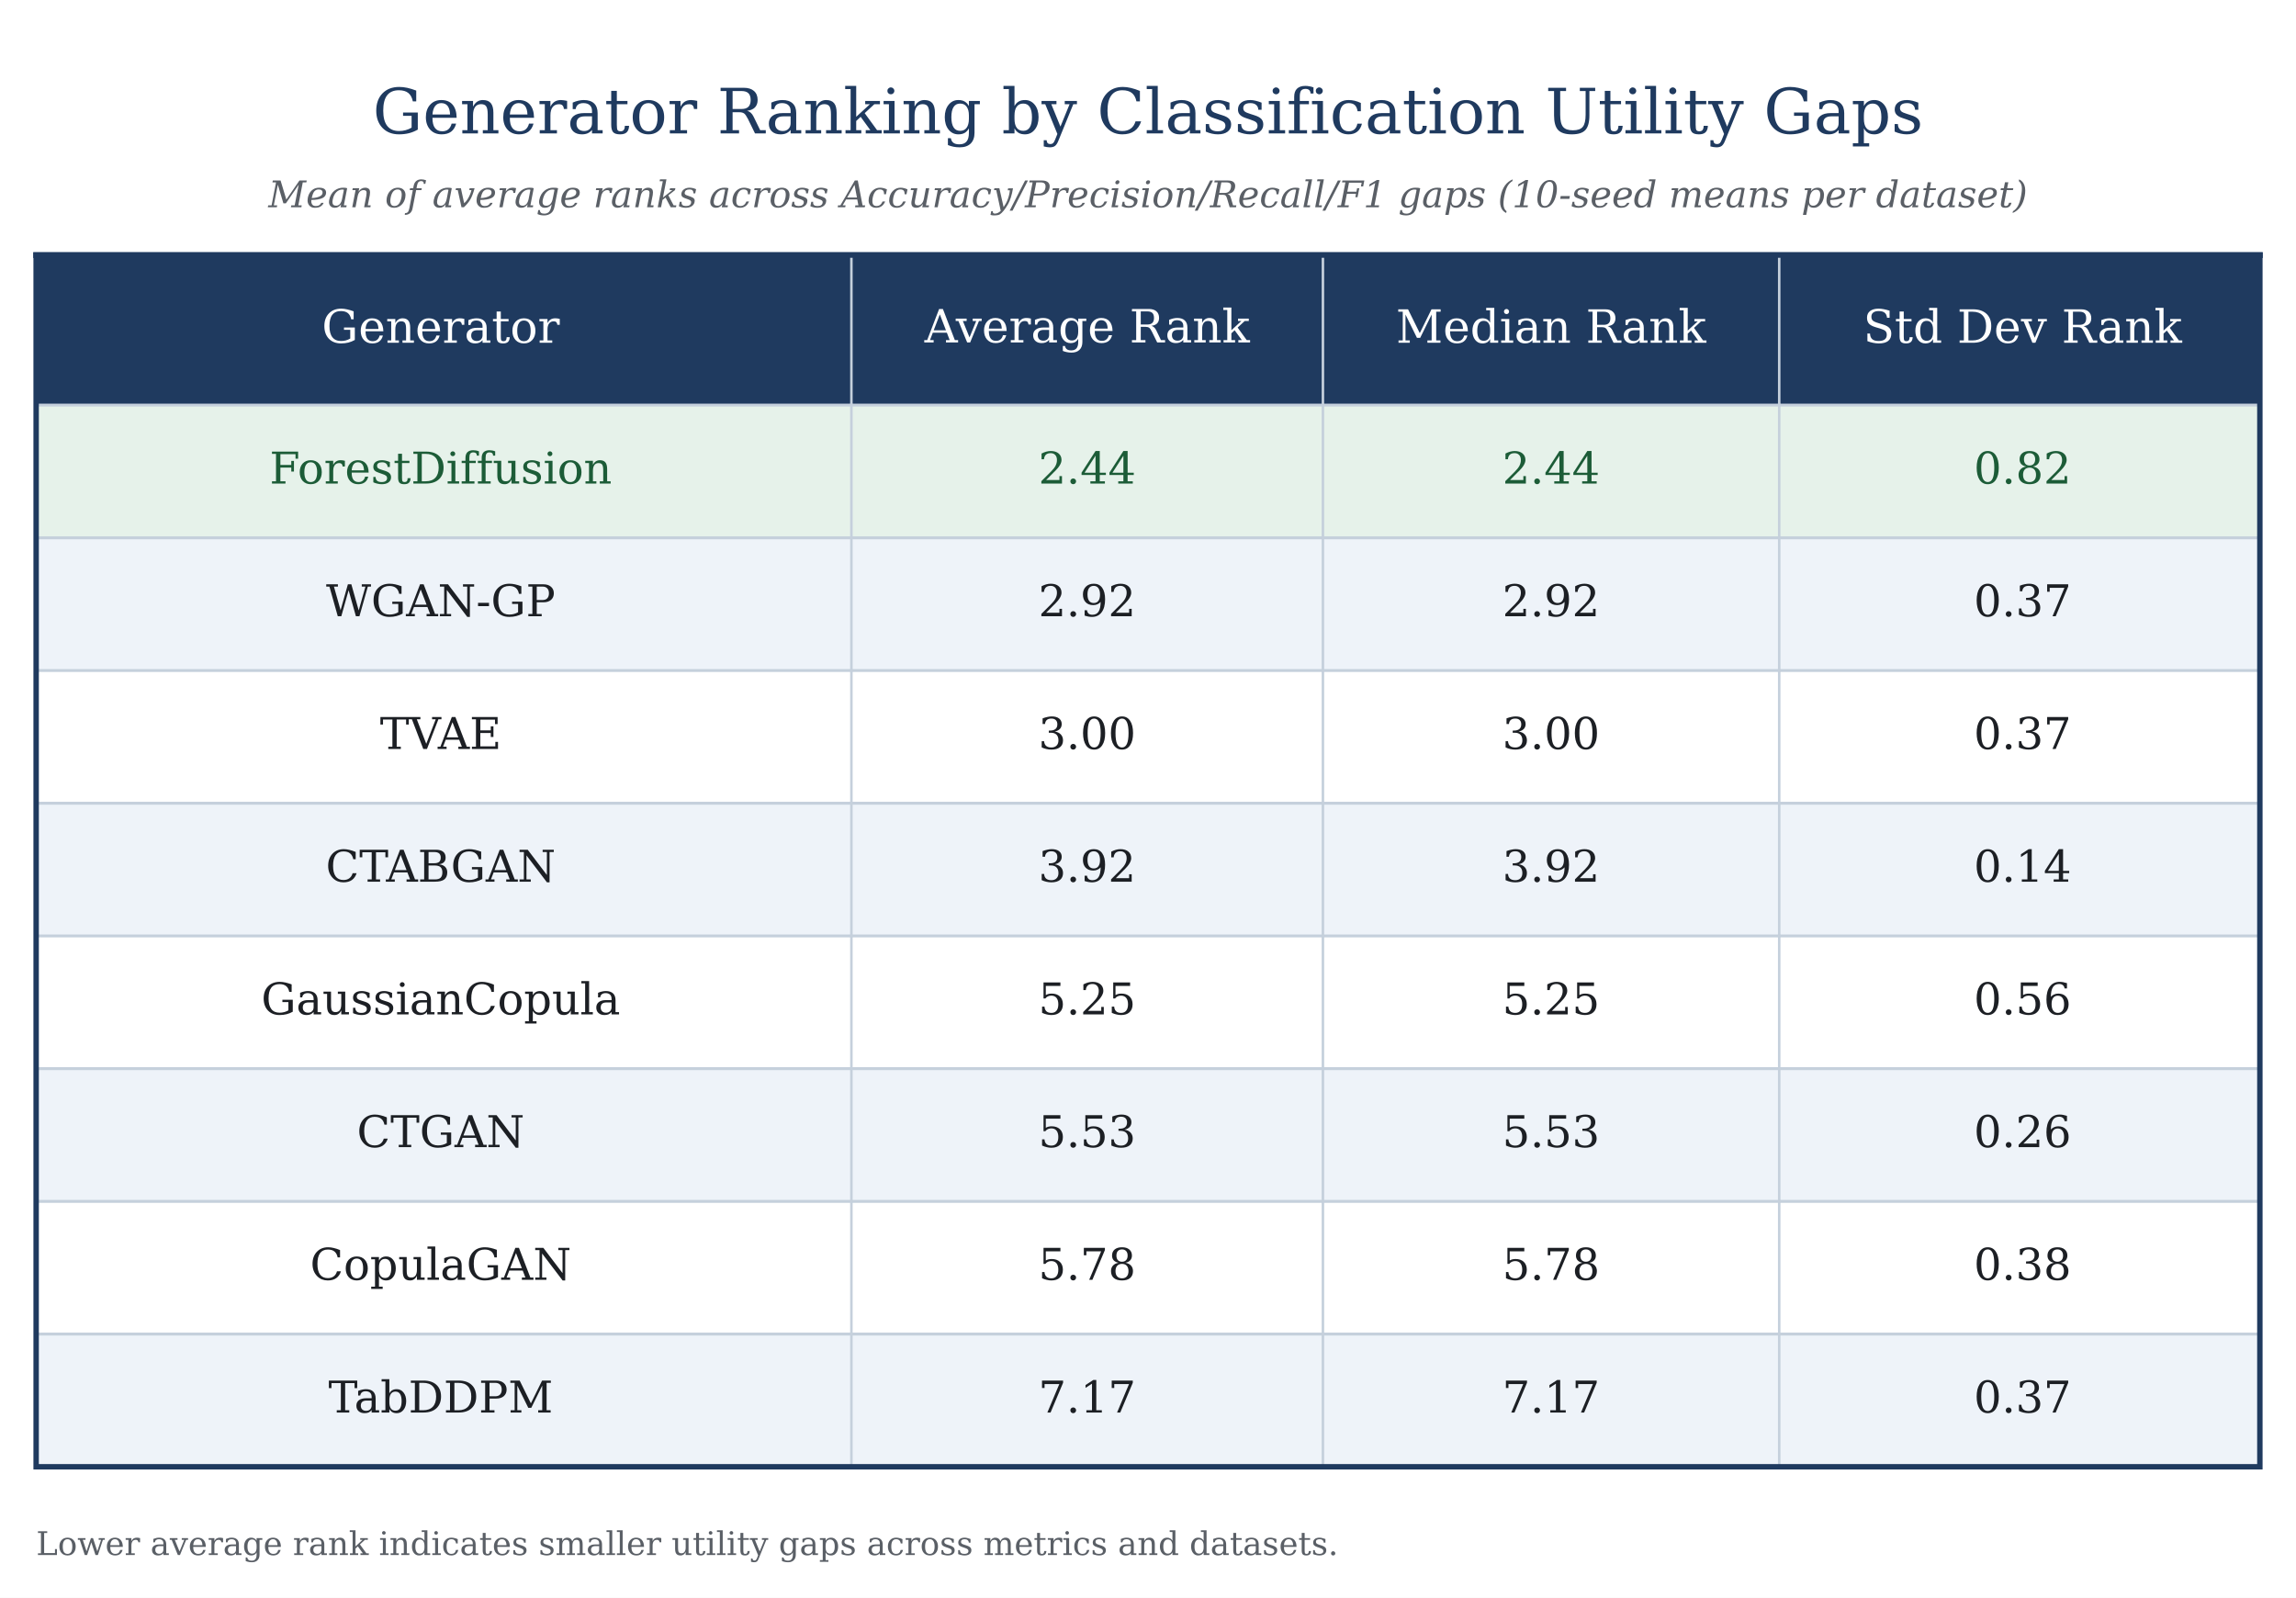
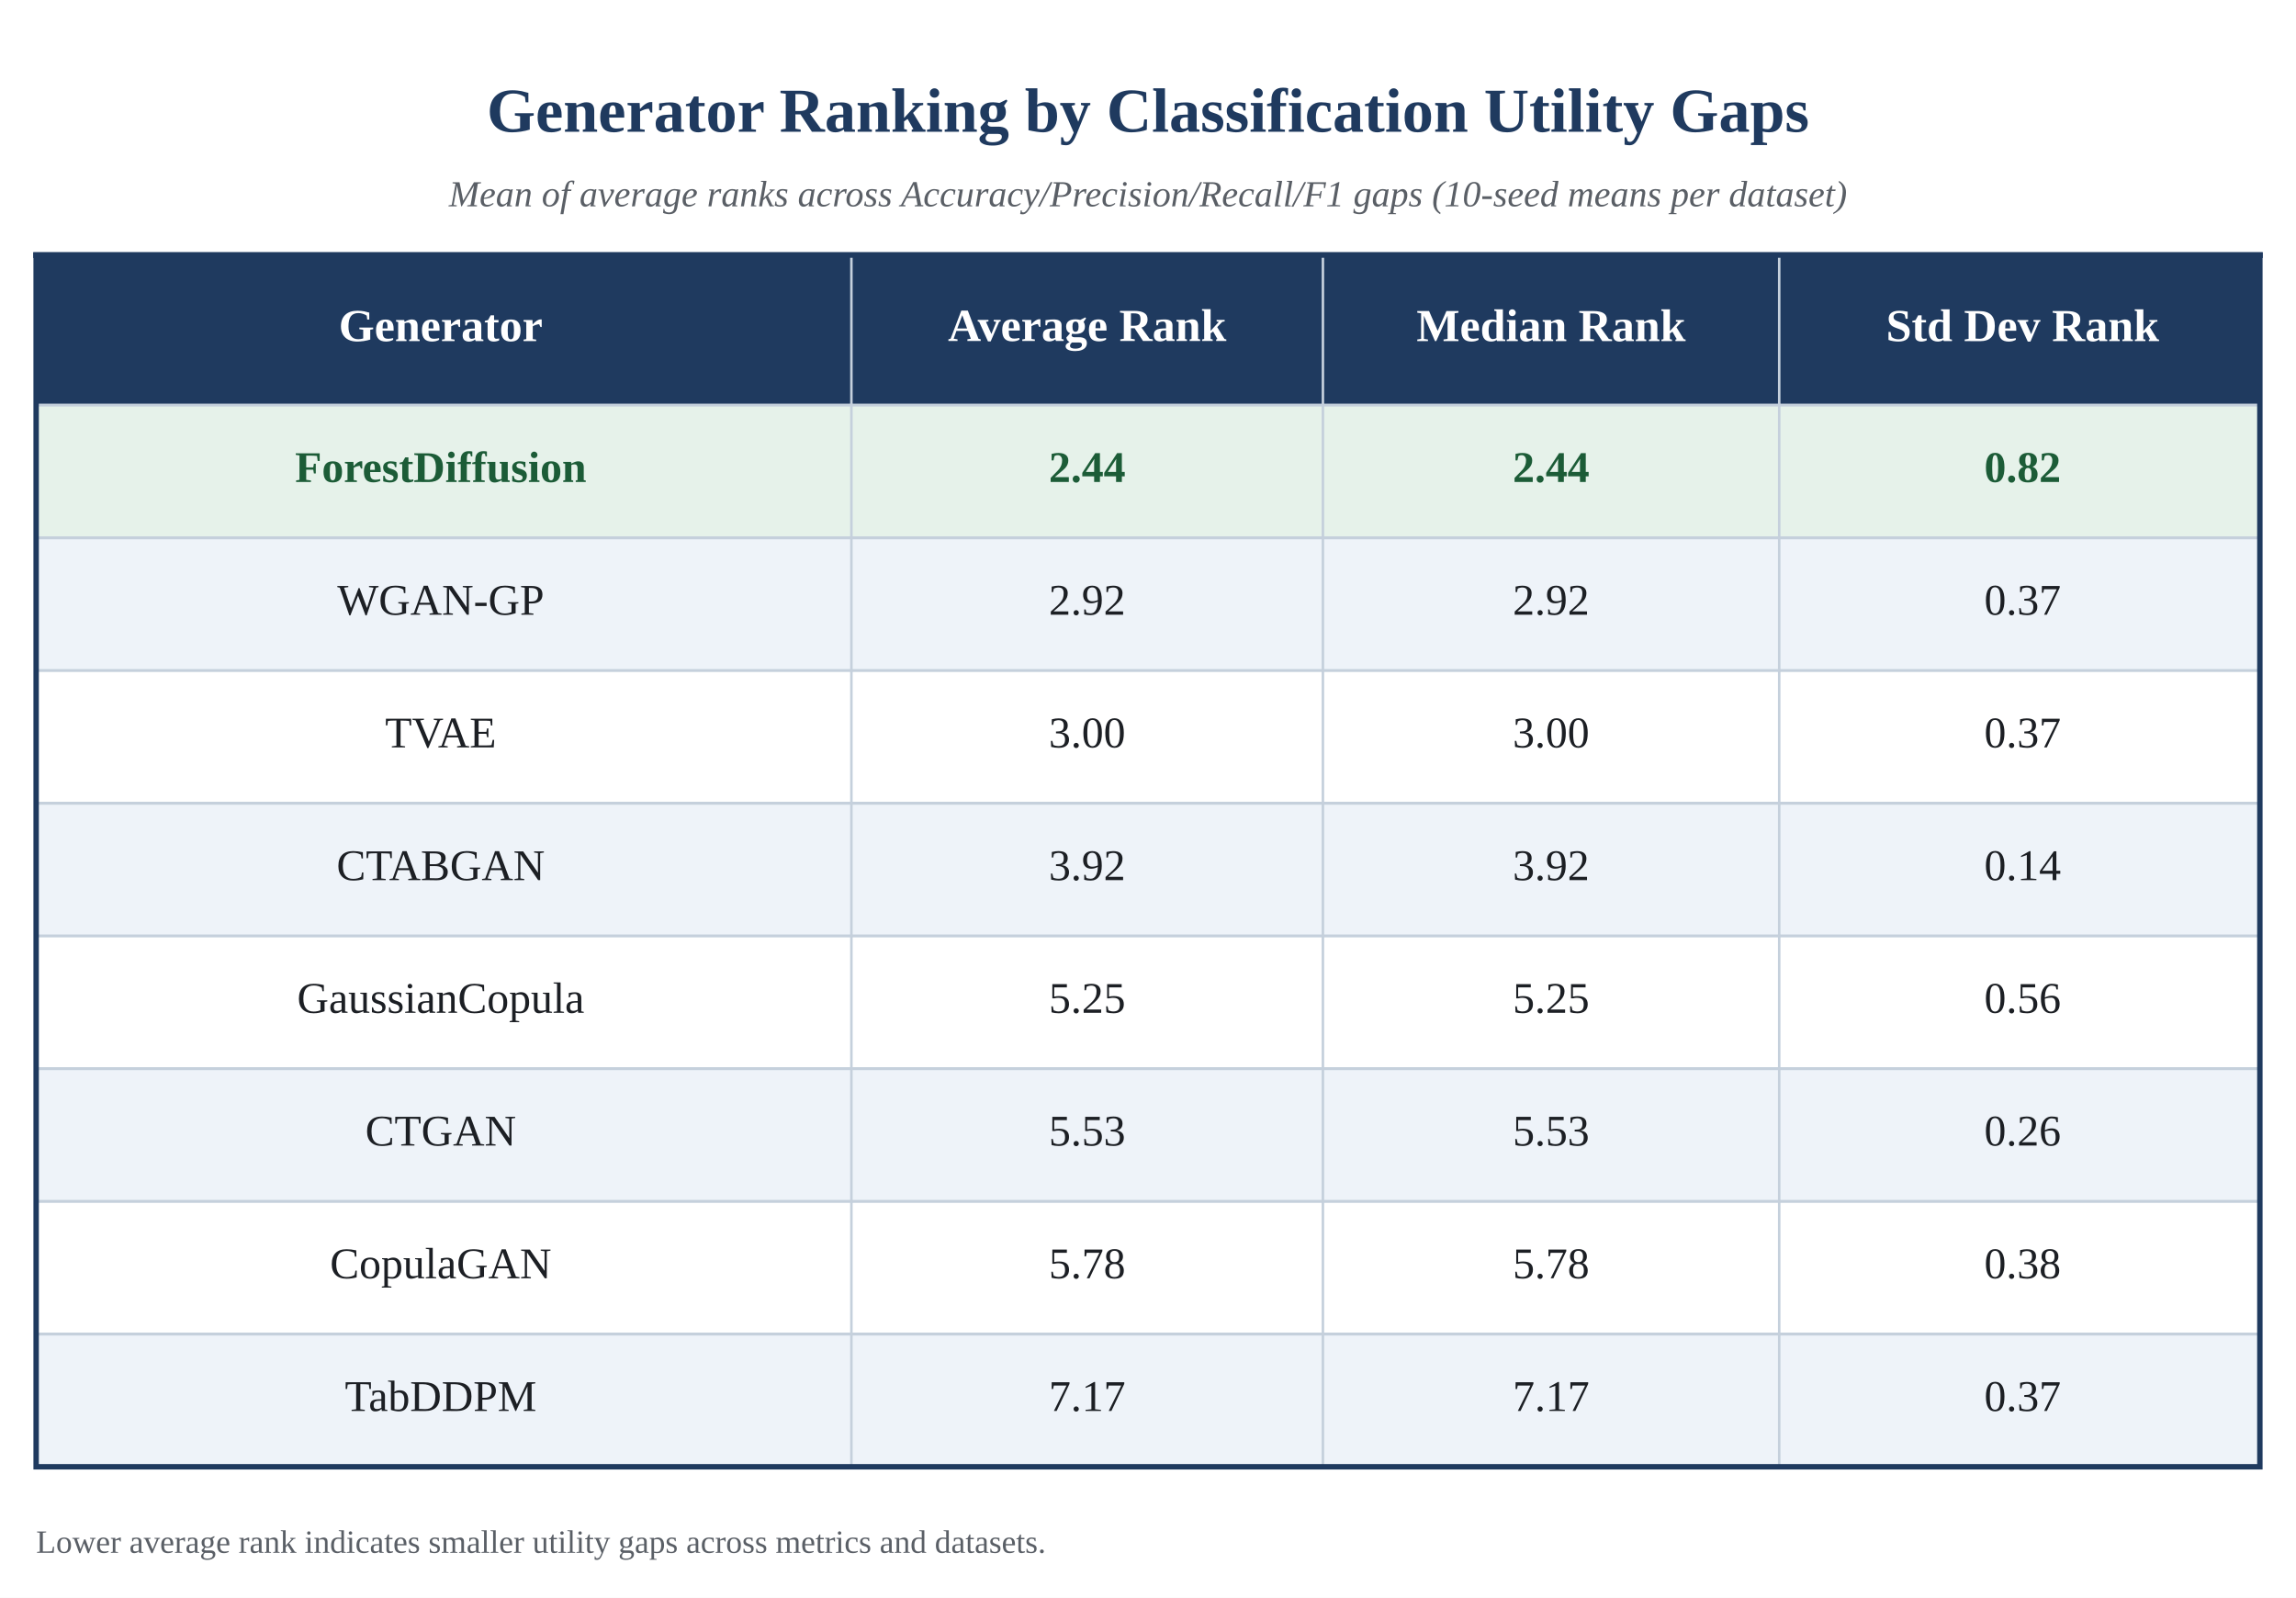
<svg xmlns="http://www.w3.org/2000/svg" width="550.08pt" height="382.81pt" viewBox="0 0 550.08 382.81" version="1.1">
  <defs>
    <style type="text/css">*{stroke-linejoin: round; stroke-linecap: butt}</style>
  </defs>
  <g id="figure_1">
    <g id="patch_1">
      <path d="M 0 382.81  L 550.08 382.81  L 550.08 0  L 0 0  z " style="fill: #ffffff" />
    </g>
    <g id="axes_1">
      <g id="patch_2">
-         <path d="M 8.658 97.056  L 541.422 97.056  L 541.422 61.114  L 8.658 61.114  z " clip-path="url(#pea2877437f)" style="fill: #1f3a5f" />
+         <path d="M 8.658 97.056  L 541.422 97.056  L 541.422 61.114  L 8.658 61.114  z " clip-path="url(#pc8f2cd1bed)" style="fill: #1f3a5f" />
      </g>
      <g id="patch_3">
-         <path d="M 8.658 128.851  L 541.422 128.851  L 541.422 97.056  L 8.658 97.056  z " clip-path="url(#pea2877437f)" style="fill: #e6f2ea" />
+         <path d="M 8.658 128.851  L 541.422 128.851  L 541.422 97.056  L 8.658 97.056  z " clip-path="url(#pc8f2cd1bed)" style="fill: #e6f2ea" />
      </g>
      <g id="patch_4">
-         <path d="M 8.658 160.646  L 541.422 160.646  L 541.422 128.851  L 8.658 128.851  z " clip-path="url(#pea2877437f)" style="fill: #eef3f9" />
+         <path d="M 8.658 160.646  L 541.422 160.646  L 541.422 128.851  L 8.658 128.851  z " clip-path="url(#pc8f2cd1bed)" style="fill: #eef3f9" />
      </g>
      <g id="patch_5">
-         <path d="M 8.658 192.442  L 541.422 192.442  L 541.422 160.646  L 8.658 160.646  z " clip-path="url(#pea2877437f)" style="fill: #ffffff" />
+         <path d="M 8.658 192.442  L 541.422 192.442  L 541.422 160.646  L 8.658 160.646  z " clip-path="url(#pc8f2cd1bed)" style="fill: #ffffff" />
      </g>
      <g id="patch_6">
-         <path d="M 8.658 224.237  L 541.422 224.237  L 541.422 192.442  L 8.658 192.442  z " clip-path="url(#pea2877437f)" style="fill: #eef3f9" />
+         <path d="M 8.658 224.237  L 541.422 224.237  L 541.422 192.442  L 8.658 192.442  z " clip-path="url(#pc8f2cd1bed)" style="fill: #eef3f9" />
      </g>
      <g id="patch_7">
-         <path d="M 8.658 256.032  L 541.422 256.032  L 541.422 224.237  L 8.658 224.237  z " clip-path="url(#pea2877437f)" style="fill: #ffffff" />
+         <path d="M 8.658 256.032  L 541.422 256.032  L 541.422 224.237  L 8.658 224.237  z " clip-path="url(#pc8f2cd1bed)" style="fill: #ffffff" />
      </g>
      <g id="patch_8">
-         <path d="M 8.658 287.827  L 541.422 287.827  L 541.422 256.032  L 8.658 256.032  z " clip-path="url(#pea2877437f)" style="fill: #eef3f9" />
+         <path d="M 8.658 287.827  L 541.422 287.827  L 541.422 256.032  L 8.658 256.032  z " clip-path="url(#pc8f2cd1bed)" style="fill: #eef3f9" />
      </g>
      <g id="patch_9">
-         <path d="M 8.658 319.622  L 541.422 319.622  L 541.422 287.827  L 8.658 287.827  z " clip-path="url(#pea2877437f)" style="fill: #ffffff" />
+         <path d="M 8.658 319.622  L 541.422 319.622  L 541.422 287.827  L 8.658 287.827  z " clip-path="url(#pc8f2cd1bed)" style="fill: #ffffff" />
      </g>
      <g id="patch_10">
-         <path d="M 8.658 351.418  L 541.422 351.418  L 541.422 319.622  L 8.658 319.622  z " clip-path="url(#pea2877437f)" style="fill: #eef3f9" />
+         <path d="M 8.658 351.418  L 541.422 351.418  L 541.422 319.622  L 8.658 319.622  z " clip-path="url(#pc8f2cd1bed)" style="fill: #eef3f9" />
      </g>
      <g id="text_1">
-         <text style="font-size: 11px; font-family: 'DejaVu Serif'; text-anchor: middle; fill: #ffffff" x="105.59" y="82.12" transform="rotate(-0 105.5902 82.12011)">Generator</text>
+         <text style="font-weight: 700; font-size: 11px; font-family: 'Tinos', 'Times New Roman', 'Liberation Serif', 'DejaVu Serif', serif; text-anchor: middle; fill: #ffffff" x="105.59" y="81.73" transform="rotate(-0 105.5902 81.72996)">Generator</text>
      </g>
      <g id="text_2">
-         <text style="font-size: 11px; font-family: 'DejaVu Serif'; text-anchor: middle; fill: #ffffff" x="260.464" y="82.042" transform="rotate(-0 260.4637 82.04191)">Average Rank</text>
+         <text style="font-weight: 700; font-size: 11px; font-family: 'Tinos', 'Times New Roman', 'Liberation Serif', 'DejaVu Serif', serif; text-anchor: middle; fill: #ffffff" x="260.464" y="81.687" transform="rotate(-0 260.4637 81.68699)">Average Rank</text>
      </g>
      <g id="text_3">
-         <text style="font-size: 11px; font-family: 'DejaVu Serif'; text-anchor: middle; fill: #ffffff" x="371.608" y="82.12" transform="rotate(-0 371.6082 82.12011)">Median Rank</text>
+         <text style="font-weight: 700; font-size: 11px; font-family: 'Tinos', 'Times New Roman', 'Liberation Serif', 'DejaVu Serif', serif; text-anchor: middle; fill: #ffffff" x="371.608" y="81.73" transform="rotate(-0 371.6082 81.72996)">Median Rank</text>
      </g>
      <g id="text_4">
-         <text style="font-size: 11px; font-family: 'DejaVu Serif'; text-anchor: middle; fill: #ffffff" x="484.575" y="82.12" transform="rotate(-0 484.5747 82.12011)">Std Dev Rank</text>
+         <text style="font-weight: 700; font-size: 11px; font-family: 'Tinos', 'Times New Roman', 'Liberation Serif', 'DejaVu Serif', serif; text-anchor: middle; fill: #ffffff" x="484.575" y="81.73" transform="rotate(-0 484.5747 81.72996)">Std Dev Rank</text>
      </g>
      <g id="line2d_1">
-         <path d="M 8.658 61.114  L 541.422 61.114  " clip-path="url(#pea2877437f)" style="fill: none; stroke: #1f3a5f; stroke-width: 1.4; stroke-linecap: square" />
+         <path d="M 8.658 61.114  L 541.422 61.114  " clip-path="url(#pc8f2cd1bed)" style="fill: none; stroke: #1f3a5f; stroke-width: 1.4; stroke-linecap: square" />
      </g>
      <g id="text_5">
-         <text style="font-size: 10.5px; font-family: 'DejaVu Serif'; text-anchor: middle; fill: #1c5c37" x="105.59" y="115.851" transform="rotate(-0 105.5902 115.8509)">ForestDiffusion</text>
+         <text style="font-weight: 700; font-size: 10.5px; font-family: 'Tinos', 'Times New Roman', 'Liberation Serif', 'DejaVu Serif', serif; text-anchor: middle; fill: #1c5c37" x="105.59" y="115.479" transform="rotate(-0 105.5902 115.4785)">ForestDiffusion</text>
      </g>
      <g id="text_6">
-         <text style="font-size: 10.5px; font-family: 'DejaVu Serif'; text-anchor: middle; fill: #1c5c37" x="260.464" y="115.851" transform="rotate(-0 260.4637 115.8509)">2.44</text>
+         <text style="font-weight: 700; font-size: 10.5px; font-family: 'Tinos', 'Times New Roman', 'Liberation Serif', 'DejaVu Serif', serif; text-anchor: middle; fill: #1c5c37" x="260.464" y="115.479" transform="rotate(-0 260.4637 115.4785)">2.44</text>
      </g>
      <g id="text_7">
-         <text style="font-size: 10.5px; font-family: 'DejaVu Serif'; text-anchor: middle; fill: #1c5c37" x="371.608" y="115.851" transform="rotate(-0 371.6082 115.8509)">2.44</text>
+         <text style="font-weight: 700; font-size: 10.5px; font-family: 'Tinos', 'Times New Roman', 'Liberation Serif', 'DejaVu Serif', serif; text-anchor: middle; fill: #1c5c37" x="371.608" y="115.479" transform="rotate(-0 371.6082 115.4785)">2.44</text>
      </g>
      <g id="text_8">
-         <text style="font-size: 10.5px; font-family: 'DejaVu Serif'; text-anchor: middle; fill: #1c5c37" x="484.575" y="115.851" transform="rotate(-0 484.5747 115.8509)">0.82</text>
+         <text style="font-weight: 700; font-size: 10.5px; font-family: 'Tinos', 'Times New Roman', 'Liberation Serif', 'DejaVu Serif', serif; text-anchor: middle; fill: #1c5c37" x="484.575" y="115.479" transform="rotate(-0 484.5747 115.4785)">0.82</text>
      </g>
      <g id="text_9">
-         <text style="font-size: 10.5px; font-family: 'DejaVu Serif'; text-anchor: middle; fill: #1c1f24" x="105.59" y="147.646" transform="rotate(-0 105.5902 147.6461)">WGAN-GP</text>
+         <text style="font-size: 10.5px; font-family: 'Tinos', 'Times New Roman', 'Liberation Serif', 'DejaVu Serif', serif; text-anchor: middle; fill: #1c1f24" x="105.59" y="147.274" transform="rotate(-0 105.5902 147.2737)">WGAN-GP</text>
      </g>
      <g id="text_10">
-         <text style="font-size: 10.5px; font-family: 'DejaVu Serif'; text-anchor: middle; fill: #1c1f24" x="260.464" y="147.646" transform="rotate(-0 260.4637 147.6461)">2.92</text>
+         <text style="font-size: 10.5px; font-family: 'Tinos', 'Times New Roman', 'Liberation Serif', 'DejaVu Serif', serif; text-anchor: middle; fill: #1c1f24" x="260.464" y="147.274" transform="rotate(-0 260.4637 147.2737)">2.92</text>
      </g>
      <g id="text_11">
-         <text style="font-size: 10.5px; font-family: 'DejaVu Serif'; text-anchor: middle; fill: #1c1f24" x="371.608" y="147.646" transform="rotate(-0 371.6082 147.6461)">2.92</text>
+         <text style="font-size: 10.5px; font-family: 'Tinos', 'Times New Roman', 'Liberation Serif', 'DejaVu Serif', serif; text-anchor: middle; fill: #1c1f24" x="371.608" y="147.274" transform="rotate(-0 371.6082 147.2737)">2.92</text>
      </g>
      <g id="text_12">
-         <text style="font-size: 10.5px; font-family: 'DejaVu Serif'; text-anchor: middle; fill: #1c1f24" x="484.575" y="147.646" transform="rotate(-0 484.5747 147.6461)">0.37</text>
+         <text style="font-size: 10.5px; font-family: 'Tinos', 'Times New Roman', 'Liberation Serif', 'DejaVu Serif', serif; text-anchor: middle; fill: #1c1f24" x="484.575" y="147.274" transform="rotate(-0 484.5747 147.2737)">0.37</text>
      </g>
      <g id="text_13">
-         <text style="font-size: 10.5px; font-family: 'DejaVu Serif'; text-anchor: middle; fill: #1c1f24" x="105.59" y="179.441" transform="rotate(-0 105.5902 179.4413)">TVAE</text>
+         <text style="font-size: 10.5px; font-family: 'Tinos', 'Times New Roman', 'Liberation Serif', 'DejaVu Serif', serif; text-anchor: middle; fill: #1c1f24" x="105.59" y="179.069" transform="rotate(-0 105.5902 179.0689)">TVAE</text>
      </g>
      <g id="text_14">
-         <text style="font-size: 10.5px; font-family: 'DejaVu Serif'; text-anchor: middle; fill: #1c1f24" x="260.464" y="179.441" transform="rotate(-0 260.4637 179.4413)">3.00</text>
+         <text style="font-size: 10.5px; font-family: 'Tinos', 'Times New Roman', 'Liberation Serif', 'DejaVu Serif', serif; text-anchor: middle; fill: #1c1f24" x="260.464" y="179.069" transform="rotate(-0 260.4637 179.0689)">3.00</text>
      </g>
      <g id="text_15">
-         <text style="font-size: 10.5px; font-family: 'DejaVu Serif'; text-anchor: middle; fill: #1c1f24" x="371.608" y="179.441" transform="rotate(-0 371.6082 179.4413)">3.00</text>
+         <text style="font-size: 10.5px; font-family: 'Tinos', 'Times New Roman', 'Liberation Serif', 'DejaVu Serif', serif; text-anchor: middle; fill: #1c1f24" x="371.608" y="179.069" transform="rotate(-0 371.6082 179.0689)">3.00</text>
      </g>
      <g id="text_16">
-         <text style="font-size: 10.5px; font-family: 'DejaVu Serif'; text-anchor: middle; fill: #1c1f24" x="484.575" y="179.441" transform="rotate(-0 484.5747 179.4413)">0.37</text>
+         <text style="font-size: 10.5px; font-family: 'Tinos', 'Times New Roman', 'Liberation Serif', 'DejaVu Serif', serif; text-anchor: middle; fill: #1c1f24" x="484.575" y="179.069" transform="rotate(-0 484.5747 179.0689)">0.37</text>
      </g>
      <g id="text_17">
-         <text style="font-size: 10.5px; font-family: 'DejaVu Serif'; text-anchor: middle; fill: #1c1f24" x="105.59" y="211.237" transform="rotate(-0 105.5902 211.2365)">CTABGAN</text>
+         <text style="font-size: 10.5px; font-family: 'Tinos', 'Times New Roman', 'Liberation Serif', 'DejaVu Serif', serif; text-anchor: middle; fill: #1c1f24" x="105.59" y="210.864" transform="rotate(-0 105.5902 210.8641)">CTABGAN</text>
      </g>
      <g id="text_18">
-         <text style="font-size: 10.5px; font-family: 'DejaVu Serif'; text-anchor: middle; fill: #1c1f24" x="260.464" y="211.237" transform="rotate(-0 260.4637 211.2365)">3.92</text>
+         <text style="font-size: 10.5px; font-family: 'Tinos', 'Times New Roman', 'Liberation Serif', 'DejaVu Serif', serif; text-anchor: middle; fill: #1c1f24" x="260.464" y="210.864" transform="rotate(-0 260.4637 210.8641)">3.92</text>
      </g>
      <g id="text_19">
-         <text style="font-size: 10.5px; font-family: 'DejaVu Serif'; text-anchor: middle; fill: #1c1f24" x="371.608" y="211.237" transform="rotate(-0 371.6082 211.2365)">3.92</text>
+         <text style="font-size: 10.5px; font-family: 'Tinos', 'Times New Roman', 'Liberation Serif', 'DejaVu Serif', serif; text-anchor: middle; fill: #1c1f24" x="371.608" y="210.864" transform="rotate(-0 371.6082 210.8641)">3.92</text>
      </g>
      <g id="text_20">
-         <text style="font-size: 10.5px; font-family: 'DejaVu Serif'; text-anchor: middle; fill: #1c1f24" x="484.575" y="211.237" transform="rotate(-0 484.5747 211.2365)">0.14</text>
+         <text style="font-size: 10.5px; font-family: 'Tinos', 'Times New Roman', 'Liberation Serif', 'DejaVu Serif', serif; text-anchor: middle; fill: #1c1f24" x="484.575" y="210.864" transform="rotate(-0 484.5747 210.8641)">0.14</text>
      </g>
      <g id="text_21">
-         <text style="font-size: 10.5px; font-family: 'DejaVu Serif'; text-anchor: middle; fill: #1c1f24" x="105.59" y="243.032" transform="rotate(-0 105.5902 243.0317)">GaussianCopula</text>
+         <text style="font-size: 10.5px; font-family: 'Tinos', 'Times New Roman', 'Liberation Serif', 'DejaVu Serif', serif; text-anchor: middle; fill: #1c1f24" x="105.59" y="242.659" transform="rotate(-0 105.5902 242.6593)">GaussianCopula</text>
      </g>
      <g id="text_22">
-         <text style="font-size: 10.5px; font-family: 'DejaVu Serif'; text-anchor: middle; fill: #1c1f24" x="260.464" y="243.032" transform="rotate(-0 260.4637 243.0317)">5.25</text>
+         <text style="font-size: 10.5px; font-family: 'Tinos', 'Times New Roman', 'Liberation Serif', 'DejaVu Serif', serif; text-anchor: middle; fill: #1c1f24" x="260.464" y="242.659" transform="rotate(-0 260.4637 242.6593)">5.25</text>
      </g>
      <g id="text_23">
-         <text style="font-size: 10.5px; font-family: 'DejaVu Serif'; text-anchor: middle; fill: #1c1f24" x="371.608" y="243.032" transform="rotate(-0 371.6082 243.0317)">5.25</text>
+         <text style="font-size: 10.5px; font-family: 'Tinos', 'Times New Roman', 'Liberation Serif', 'DejaVu Serif', serif; text-anchor: middle; fill: #1c1f24" x="371.608" y="242.659" transform="rotate(-0 371.6082 242.6593)">5.25</text>
      </g>
      <g id="text_24">
-         <text style="font-size: 10.5px; font-family: 'DejaVu Serif'; text-anchor: middle; fill: #1c1f24" x="484.575" y="243.032" transform="rotate(-0 484.5747 243.0317)">0.56</text>
+         <text style="font-size: 10.5px; font-family: 'Tinos', 'Times New Roman', 'Liberation Serif', 'DejaVu Serif', serif; text-anchor: middle; fill: #1c1f24" x="484.575" y="242.659" transform="rotate(-0 484.5747 242.6593)">0.56</text>
      </g>
      <g id="text_25">
-         <text style="font-size: 10.5px; font-family: 'DejaVu Serif'; text-anchor: middle; fill: #1c1f24" x="105.59" y="274.827" transform="rotate(-0 105.5902 274.8269)">CTGAN</text>
+         <text style="font-size: 10.5px; font-family: 'Tinos', 'Times New Roman', 'Liberation Serif', 'DejaVu Serif', serif; text-anchor: middle; fill: #1c1f24" x="105.59" y="274.455" transform="rotate(-0 105.5902 274.4545)">CTGAN</text>
      </g>
      <g id="text_26">
-         <text style="font-size: 10.5px; font-family: 'DejaVu Serif'; text-anchor: middle; fill: #1c1f24" x="260.464" y="274.827" transform="rotate(-0 260.4637 274.8269)">5.53</text>
+         <text style="font-size: 10.5px; font-family: 'Tinos', 'Times New Roman', 'Liberation Serif', 'DejaVu Serif', serif; text-anchor: middle; fill: #1c1f24" x="260.464" y="274.455" transform="rotate(-0 260.4637 274.4545)">5.53</text>
      </g>
      <g id="text_27">
-         <text style="font-size: 10.5px; font-family: 'DejaVu Serif'; text-anchor: middle; fill: #1c1f24" x="371.608" y="274.827" transform="rotate(-0 371.6082 274.8269)">5.53</text>
+         <text style="font-size: 10.5px; font-family: 'Tinos', 'Times New Roman', 'Liberation Serif', 'DejaVu Serif', serif; text-anchor: middle; fill: #1c1f24" x="371.608" y="274.455" transform="rotate(-0 371.6082 274.4545)">5.53</text>
      </g>
      <g id="text_28">
-         <text style="font-size: 10.5px; font-family: 'DejaVu Serif'; text-anchor: middle; fill: #1c1f24" x="484.575" y="274.827" transform="rotate(-0 484.5747 274.8269)">0.26</text>
+         <text style="font-size: 10.5px; font-family: 'Tinos', 'Times New Roman', 'Liberation Serif', 'DejaVu Serif', serif; text-anchor: middle; fill: #1c1f24" x="484.575" y="274.455" transform="rotate(-0 484.5747 274.4545)">0.26</text>
      </g>
      <g id="text_29">
-         <text style="font-size: 10.5px; font-family: 'DejaVu Serif'; text-anchor: middle; fill: #1c1f24" x="105.59" y="306.622" transform="rotate(-0 105.5902 306.6221)">CopulaGAN</text>
+         <text style="font-size: 10.5px; font-family: 'Tinos', 'Times New Roman', 'Liberation Serif', 'DejaVu Serif', serif; text-anchor: middle; fill: #1c1f24" x="105.59" y="306.25" transform="rotate(-0 105.5902 306.2497)">CopulaGAN</text>
      </g>
      <g id="text_30">
-         <text style="font-size: 10.5px; font-family: 'DejaVu Serif'; text-anchor: middle; fill: #1c1f24" x="260.464" y="306.622" transform="rotate(-0 260.4637 306.6221)">5.78</text>
+         <text style="font-size: 10.5px; font-family: 'Tinos', 'Times New Roman', 'Liberation Serif', 'DejaVu Serif', serif; text-anchor: middle; fill: #1c1f24" x="260.464" y="306.25" transform="rotate(-0 260.4637 306.2497)">5.78</text>
      </g>
      <g id="text_31">
-         <text style="font-size: 10.5px; font-family: 'DejaVu Serif'; text-anchor: middle; fill: #1c1f24" x="371.608" y="306.622" transform="rotate(-0 371.6082 306.6221)">5.78</text>
+         <text style="font-size: 10.5px; font-family: 'Tinos', 'Times New Roman', 'Liberation Serif', 'DejaVu Serif', serif; text-anchor: middle; fill: #1c1f24" x="371.608" y="306.25" transform="rotate(-0 371.6082 306.2497)">5.78</text>
      </g>
      <g id="text_32">
-         <text style="font-size: 10.5px; font-family: 'DejaVu Serif'; text-anchor: middle; fill: #1c1f24" x="484.575" y="306.622" transform="rotate(-0 484.5747 306.6221)">0.38</text>
+         <text style="font-size: 10.5px; font-family: 'Tinos', 'Times New Roman', 'Liberation Serif', 'DejaVu Serif', serif; text-anchor: middle; fill: #1c1f24" x="484.575" y="306.25" transform="rotate(-0 484.5747 306.2497)">0.38</text>
      </g>
      <g id="text_33">
-         <text style="font-size: 10.5px; font-family: 'DejaVu Serif'; text-anchor: middle; fill: #1c1f24" x="105.59" y="338.417" transform="rotate(-0 105.5902 338.4173)">TabDDPM</text>
+         <text style="font-size: 10.5px; font-family: 'Tinos', 'Times New Roman', 'Liberation Serif', 'DejaVu Serif', serif; text-anchor: middle; fill: #1c1f24" x="105.59" y="338.045" transform="rotate(-0 105.5902 338.0449)">TabDDPM</text>
      </g>
      <g id="text_34">
-         <text style="font-size: 10.5px; font-family: 'DejaVu Serif'; text-anchor: middle; fill: #1c1f24" x="260.464" y="338.417" transform="rotate(-0 260.4637 338.4173)">7.17</text>
+         <text style="font-size: 10.5px; font-family: 'Tinos', 'Times New Roman', 'Liberation Serif', 'DejaVu Serif', serif; text-anchor: middle; fill: #1c1f24" x="260.464" y="338.045" transform="rotate(-0 260.4637 338.0449)">7.17</text>
      </g>
      <g id="text_35">
-         <text style="font-size: 10.5px; font-family: 'DejaVu Serif'; text-anchor: middle; fill: #1c1f24" x="371.608" y="338.417" transform="rotate(-0 371.6082 338.4173)">7.17</text>
+         <text style="font-size: 10.5px; font-family: 'Tinos', 'Times New Roman', 'Liberation Serif', 'DejaVu Serif', serif; text-anchor: middle; fill: #1c1f24" x="371.608" y="338.045" transform="rotate(-0 371.6082 338.0449)">7.17</text>
      </g>
      <g id="text_36">
-         <text style="font-size: 10.5px; font-family: 'DejaVu Serif'; text-anchor: middle; fill: #1c1f24" x="484.575" y="338.417" transform="rotate(-0 484.5747 338.4173)">0.37</text>
+         <text style="font-size: 10.5px; font-family: 'Tinos', 'Times New Roman', 'Liberation Serif', 'DejaVu Serif', serif; text-anchor: middle; fill: #1c1f24" x="484.575" y="338.045" transform="rotate(-0 484.5747 338.0449)">0.37</text>
      </g>
      <g id="text_37">
-         <text style="font-size: 15px; font-family: 'DejaVu Serif'; text-anchor: middle; fill: #1f3a5f" x="275.04" y="31.968" transform="rotate(-0 275.04 31.96842)">Generator Ranking by Classification Utility Gaps</text>
+         <text style="font-weight: 700; font-size: 15px; font-family: 'Tinos', 'Times New Roman', 'Liberation Serif', 'DejaVu Serif', serif; text-anchor: middle; fill: #1f3a5f" x="275.04" y="31.561" transform="rotate(-0 275.04 31.56061)">Generator Ranking by Classification Utility Gaps</text>
      </g>
      <g id="text_38">
-         <text style="font-style: italic; font-size: 8.8px; font-family: 'DejaVu Serif'; text-anchor: middle; fill: #5a5f66" x="275.04" y="49.655" transform="rotate(-0 275.04 49.65529)">Mean of average ranks across Accuracy/Precision/Recall/F1 gaps (10-seed means per dataset)</text>
+         <text style="font-style: italic; font-size: 8.8px; font-family: 'Tinos', 'Times New Roman', 'Liberation Serif', 'DejaVu Serif', serif; text-anchor: middle; fill: #5a5f66" x="275.04" y="49.438" transform="rotate(-0 275.04 49.43804)">Mean of average ranks across Accuracy/Precision/Recall/F1 gaps (10-seed means per dataset)</text>
      </g>
      <g id="line2d_2">
-         <path d="M 203.98 97.056  L 203.98 61.114  " clip-path="url(#pea2877437f)" style="fill: none; stroke: #c5d0dc; stroke-width: 0.6; stroke-linecap: square" />
+         <path d="M 203.98 97.056  L 203.98 61.114  " clip-path="url(#pc8f2cd1bed)" style="fill: none; stroke: #c5d0dc; stroke-width: 0.6; stroke-linecap: square" />
      </g>
      <g id="line2d_3">
-         <path d="M 316.947 97.056  L 316.947 61.114  " clip-path="url(#pea2877437f)" style="fill: none; stroke: #c5d0dc; stroke-width: 0.6; stroke-linecap: square" />
+         <path d="M 316.947 97.056  L 316.947 61.114  " clip-path="url(#pc8f2cd1bed)" style="fill: none; stroke: #c5d0dc; stroke-width: 0.6; stroke-linecap: square" />
      </g>
      <g id="line2d_4">
-         <path d="M 426.269 97.056  L 426.269 61.114  " clip-path="url(#pea2877437f)" style="fill: none; stroke: #c5d0dc; stroke-width: 0.6; stroke-linecap: square" />
+         <path d="M 426.269 97.056  L 426.269 61.114  " clip-path="url(#pc8f2cd1bed)" style="fill: none; stroke: #c5d0dc; stroke-width: 0.6; stroke-linecap: square" />
      </g>
      <g id="line2d_5">
-         <path d="M 8.658 97.056  L 541.422 97.056  " clip-path="url(#pea2877437f)" style="fill: none; stroke: #c5d0dc; stroke-width: 0.7; stroke-linecap: square" />
+         <path d="M 8.658 97.056  L 541.422 97.056  " clip-path="url(#pc8f2cd1bed)" style="fill: none; stroke: #c5d0dc; stroke-width: 0.7; stroke-linecap: square" />
      </g>
      <g id="line2d_6">
-         <path d="M 203.98 128.851  L 203.98 97.056  " clip-path="url(#pea2877437f)" style="fill: none; stroke: #c5d0dc; stroke-width: 0.6; stroke-linecap: square" />
+         <path d="M 203.98 128.851  L 203.98 97.056  " clip-path="url(#pc8f2cd1bed)" style="fill: none; stroke: #c5d0dc; stroke-width: 0.6; stroke-linecap: square" />
      </g>
      <g id="line2d_7">
-         <path d="M 316.947 128.851  L 316.947 97.056  " clip-path="url(#pea2877437f)" style="fill: none; stroke: #c5d0dc; stroke-width: 0.6; stroke-linecap: square" />
+         <path d="M 316.947 128.851  L 316.947 97.056  " clip-path="url(#pc8f2cd1bed)" style="fill: none; stroke: #c5d0dc; stroke-width: 0.6; stroke-linecap: square" />
      </g>
      <g id="line2d_8">
-         <path d="M 426.269 128.851  L 426.269 97.056  " clip-path="url(#pea2877437f)" style="fill: none; stroke: #c5d0dc; stroke-width: 0.6; stroke-linecap: square" />
+         <path d="M 426.269 128.851  L 426.269 97.056  " clip-path="url(#pc8f2cd1bed)" style="fill: none; stroke: #c5d0dc; stroke-width: 0.6; stroke-linecap: square" />
      </g>
      <g id="line2d_9">
-         <path d="M 8.658 128.851  L 541.422 128.851  " clip-path="url(#pea2877437f)" style="fill: none; stroke: #c5d0dc; stroke-width: 0.7; stroke-linecap: square" />
+         <path d="M 8.658 128.851  L 541.422 128.851  " clip-path="url(#pc8f2cd1bed)" style="fill: none; stroke: #c5d0dc; stroke-width: 0.7; stroke-linecap: square" />
      </g>
      <g id="line2d_10">
-         <path d="M 203.98 160.646  L 203.98 128.851  " clip-path="url(#pea2877437f)" style="fill: none; stroke: #c5d0dc; stroke-width: 0.6; stroke-linecap: square" />
+         <path d="M 203.98 160.646  L 203.98 128.851  " clip-path="url(#pc8f2cd1bed)" style="fill: none; stroke: #c5d0dc; stroke-width: 0.6; stroke-linecap: square" />
      </g>
      <g id="line2d_11">
-         <path d="M 316.947 160.646  L 316.947 128.851  " clip-path="url(#pea2877437f)" style="fill: none; stroke: #c5d0dc; stroke-width: 0.6; stroke-linecap: square" />
+         <path d="M 316.947 160.646  L 316.947 128.851  " clip-path="url(#pc8f2cd1bed)" style="fill: none; stroke: #c5d0dc; stroke-width: 0.6; stroke-linecap: square" />
      </g>
      <g id="line2d_12">
-         <path d="M 426.269 160.646  L 426.269 128.851  " clip-path="url(#pea2877437f)" style="fill: none; stroke: #c5d0dc; stroke-width: 0.6; stroke-linecap: square" />
+         <path d="M 426.269 160.646  L 426.269 128.851  " clip-path="url(#pc8f2cd1bed)" style="fill: none; stroke: #c5d0dc; stroke-width: 0.6; stroke-linecap: square" />
      </g>
      <g id="line2d_13">
-         <path d="M 8.658 160.646  L 541.422 160.646  " clip-path="url(#pea2877437f)" style="fill: none; stroke: #c5d0dc; stroke-width: 0.7; stroke-linecap: square" />
+         <path d="M 8.658 160.646  L 541.422 160.646  " clip-path="url(#pc8f2cd1bed)" style="fill: none; stroke: #c5d0dc; stroke-width: 0.7; stroke-linecap: square" />
      </g>
      <g id="line2d_14">
-         <path d="M 203.98 192.442  L 203.98 160.646  " clip-path="url(#pea2877437f)" style="fill: none; stroke: #c5d0dc; stroke-width: 0.6; stroke-linecap: square" />
+         <path d="M 203.98 192.442  L 203.98 160.646  " clip-path="url(#pc8f2cd1bed)" style="fill: none; stroke: #c5d0dc; stroke-width: 0.6; stroke-linecap: square" />
      </g>
      <g id="line2d_15">
-         <path d="M 316.947 192.442  L 316.947 160.646  " clip-path="url(#pea2877437f)" style="fill: none; stroke: #c5d0dc; stroke-width: 0.6; stroke-linecap: square" />
+         <path d="M 316.947 192.442  L 316.947 160.646  " clip-path="url(#pc8f2cd1bed)" style="fill: none; stroke: #c5d0dc; stroke-width: 0.6; stroke-linecap: square" />
      </g>
      <g id="line2d_16">
-         <path d="M 426.269 192.442  L 426.269 160.646  " clip-path="url(#pea2877437f)" style="fill: none; stroke: #c5d0dc; stroke-width: 0.6; stroke-linecap: square" />
+         <path d="M 426.269 192.442  L 426.269 160.646  " clip-path="url(#pc8f2cd1bed)" style="fill: none; stroke: #c5d0dc; stroke-width: 0.6; stroke-linecap: square" />
      </g>
      <g id="line2d_17">
-         <path d="M 8.658 192.442  L 541.422 192.442  " clip-path="url(#pea2877437f)" style="fill: none; stroke: #c5d0dc; stroke-width: 0.7; stroke-linecap: square" />
+         <path d="M 8.658 192.442  L 541.422 192.442  " clip-path="url(#pc8f2cd1bed)" style="fill: none; stroke: #c5d0dc; stroke-width: 0.7; stroke-linecap: square" />
      </g>
      <g id="line2d_18">
-         <path d="M 203.98 224.237  L 203.98 192.442  " clip-path="url(#pea2877437f)" style="fill: none; stroke: #c5d0dc; stroke-width: 0.6; stroke-linecap: square" />
+         <path d="M 203.98 224.237  L 203.98 192.442  " clip-path="url(#pc8f2cd1bed)" style="fill: none; stroke: #c5d0dc; stroke-width: 0.6; stroke-linecap: square" />
      </g>
      <g id="line2d_19">
-         <path d="M 316.947 224.237  L 316.947 192.442  " clip-path="url(#pea2877437f)" style="fill: none; stroke: #c5d0dc; stroke-width: 0.6; stroke-linecap: square" />
+         <path d="M 316.947 224.237  L 316.947 192.442  " clip-path="url(#pc8f2cd1bed)" style="fill: none; stroke: #c5d0dc; stroke-width: 0.6; stroke-linecap: square" />
      </g>
      <g id="line2d_20">
-         <path d="M 426.269 224.237  L 426.269 192.442  " clip-path="url(#pea2877437f)" style="fill: none; stroke: #c5d0dc; stroke-width: 0.6; stroke-linecap: square" />
+         <path d="M 426.269 224.237  L 426.269 192.442  " clip-path="url(#pc8f2cd1bed)" style="fill: none; stroke: #c5d0dc; stroke-width: 0.6; stroke-linecap: square" />
      </g>
      <g id="line2d_21">
-         <path d="M 8.658 224.237  L 541.422 224.237  " clip-path="url(#pea2877437f)" style="fill: none; stroke: #c5d0dc; stroke-width: 0.7; stroke-linecap: square" />
+         <path d="M 8.658 224.237  L 541.422 224.237  " clip-path="url(#pc8f2cd1bed)" style="fill: none; stroke: #c5d0dc; stroke-width: 0.7; stroke-linecap: square" />
      </g>
      <g id="line2d_22">
-         <path d="M 203.98 256.032  L 203.98 224.237  " clip-path="url(#pea2877437f)" style="fill: none; stroke: #c5d0dc; stroke-width: 0.6; stroke-linecap: square" />
+         <path d="M 203.98 256.032  L 203.98 224.237  " clip-path="url(#pc8f2cd1bed)" style="fill: none; stroke: #c5d0dc; stroke-width: 0.6; stroke-linecap: square" />
      </g>
      <g id="line2d_23">
-         <path d="M 316.947 256.032  L 316.947 224.237  " clip-path="url(#pea2877437f)" style="fill: none; stroke: #c5d0dc; stroke-width: 0.6; stroke-linecap: square" />
+         <path d="M 316.947 256.032  L 316.947 224.237  " clip-path="url(#pc8f2cd1bed)" style="fill: none; stroke: #c5d0dc; stroke-width: 0.6; stroke-linecap: square" />
      </g>
      <g id="line2d_24">
-         <path d="M 426.269 256.032  L 426.269 224.237  " clip-path="url(#pea2877437f)" style="fill: none; stroke: #c5d0dc; stroke-width: 0.6; stroke-linecap: square" />
+         <path d="M 426.269 256.032  L 426.269 224.237  " clip-path="url(#pc8f2cd1bed)" style="fill: none; stroke: #c5d0dc; stroke-width: 0.6; stroke-linecap: square" />
      </g>
      <g id="line2d_25">
-         <path d="M 8.658 256.032  L 541.422 256.032  " clip-path="url(#pea2877437f)" style="fill: none; stroke: #c5d0dc; stroke-width: 0.7; stroke-linecap: square" />
+         <path d="M 8.658 256.032  L 541.422 256.032  " clip-path="url(#pc8f2cd1bed)" style="fill: none; stroke: #c5d0dc; stroke-width: 0.7; stroke-linecap: square" />
      </g>
      <g id="line2d_26">
-         <path d="M 203.98 287.827  L 203.98 256.032  " clip-path="url(#pea2877437f)" style="fill: none; stroke: #c5d0dc; stroke-width: 0.6; stroke-linecap: square" />
+         <path d="M 203.98 287.827  L 203.98 256.032  " clip-path="url(#pc8f2cd1bed)" style="fill: none; stroke: #c5d0dc; stroke-width: 0.6; stroke-linecap: square" />
      </g>
      <g id="line2d_27">
-         <path d="M 316.947 287.827  L 316.947 256.032  " clip-path="url(#pea2877437f)" style="fill: none; stroke: #c5d0dc; stroke-width: 0.6; stroke-linecap: square" />
+         <path d="M 316.947 287.827  L 316.947 256.032  " clip-path="url(#pc8f2cd1bed)" style="fill: none; stroke: #c5d0dc; stroke-width: 0.6; stroke-linecap: square" />
      </g>
      <g id="line2d_28">
-         <path d="M 426.269 287.827  L 426.269 256.032  " clip-path="url(#pea2877437f)" style="fill: none; stroke: #c5d0dc; stroke-width: 0.6; stroke-linecap: square" />
+         <path d="M 426.269 287.827  L 426.269 256.032  " clip-path="url(#pc8f2cd1bed)" style="fill: none; stroke: #c5d0dc; stroke-width: 0.6; stroke-linecap: square" />
      </g>
      <g id="line2d_29">
-         <path d="M 8.658 287.827  L 541.422 287.827  " clip-path="url(#pea2877437f)" style="fill: none; stroke: #c5d0dc; stroke-width: 0.7; stroke-linecap: square" />
+         <path d="M 8.658 287.827  L 541.422 287.827  " clip-path="url(#pc8f2cd1bed)" style="fill: none; stroke: #c5d0dc; stroke-width: 0.7; stroke-linecap: square" />
      </g>
      <g id="line2d_30">
-         <path d="M 203.98 319.622  L 203.98 287.827  " clip-path="url(#pea2877437f)" style="fill: none; stroke: #c5d0dc; stroke-width: 0.6; stroke-linecap: square" />
+         <path d="M 203.98 319.622  L 203.98 287.827  " clip-path="url(#pc8f2cd1bed)" style="fill: none; stroke: #c5d0dc; stroke-width: 0.6; stroke-linecap: square" />
      </g>
      <g id="line2d_31">
-         <path d="M 316.947 319.622  L 316.947 287.827  " clip-path="url(#pea2877437f)" style="fill: none; stroke: #c5d0dc; stroke-width: 0.6; stroke-linecap: square" />
+         <path d="M 316.947 319.622  L 316.947 287.827  " clip-path="url(#pc8f2cd1bed)" style="fill: none; stroke: #c5d0dc; stroke-width: 0.6; stroke-linecap: square" />
      </g>
      <g id="line2d_32">
-         <path d="M 426.269 319.622  L 426.269 287.827  " clip-path="url(#pea2877437f)" style="fill: none; stroke: #c5d0dc; stroke-width: 0.6; stroke-linecap: square" />
+         <path d="M 426.269 319.622  L 426.269 287.827  " clip-path="url(#pc8f2cd1bed)" style="fill: none; stroke: #c5d0dc; stroke-width: 0.6; stroke-linecap: square" />
      </g>
      <g id="line2d_33">
-         <path d="M 8.658 319.622  L 541.422 319.622  " clip-path="url(#pea2877437f)" style="fill: none; stroke: #c5d0dc; stroke-width: 0.7; stroke-linecap: square" />
+         <path d="M 8.658 319.622  L 541.422 319.622  " clip-path="url(#pc8f2cd1bed)" style="fill: none; stroke: #c5d0dc; stroke-width: 0.7; stroke-linecap: square" />
      </g>
      <g id="line2d_34">
-         <path d="M 203.98 351.418  L 203.98 319.622  " clip-path="url(#pea2877437f)" style="fill: none; stroke: #c5d0dc; stroke-width: 0.6; stroke-linecap: square" />
+         <path d="M 203.98 351.418  L 203.98 319.622  " clip-path="url(#pc8f2cd1bed)" style="fill: none; stroke: #c5d0dc; stroke-width: 0.6; stroke-linecap: square" />
      </g>
      <g id="line2d_35">
-         <path d="M 316.947 351.418  L 316.947 319.622  " clip-path="url(#pea2877437f)" style="fill: none; stroke: #c5d0dc; stroke-width: 0.6; stroke-linecap: square" />
+         <path d="M 316.947 351.418  L 316.947 319.622  " clip-path="url(#pc8f2cd1bed)" style="fill: none; stroke: #c5d0dc; stroke-width: 0.6; stroke-linecap: square" />
      </g>
      <g id="line2d_36">
-         <path d="M 426.269 351.418  L 426.269 319.622  " clip-path="url(#pea2877437f)" style="fill: none; stroke: #c5d0dc; stroke-width: 0.6; stroke-linecap: square" />
+         <path d="M 426.269 351.418  L 426.269 319.622  " clip-path="url(#pc8f2cd1bed)" style="fill: none; stroke: #c5d0dc; stroke-width: 0.6; stroke-linecap: square" />
      </g>
      <g id="line2d_37">
-         <path d="M 8.658 351.418  L 541.422 351.418  " clip-path="url(#pea2877437f)" style="fill: none; stroke: #c5d0dc; stroke-width: 0.7; stroke-linecap: square" />
+         <path d="M 8.658 351.418  L 541.422 351.418  " clip-path="url(#pc8f2cd1bed)" style="fill: none; stroke: #c5d0dc; stroke-width: 0.7; stroke-linecap: square" />
      </g>
      <g id="text_39">
-         <text style="font-size: 7.8px; font-family: 'DejaVu Serif'; text-anchor: start; fill: #5a5f66" x="8.658" y="372.551" transform="rotate(-0 8.657633 372.5508)">Lower average rank indicates smaller utility gaps across metrics and datasets.</text>
+         <text style="font-size: 7.8px; font-family: 'Tinos', 'Times New Roman', 'Liberation Serif', 'DejaVu Serif', serif; text-anchor: start; fill: #5a5f66" x="8.658" y="372.036" transform="rotate(-0 8.657633 372.0365)">Lower average rank indicates smaller utility gaps across metrics and datasets.</text>
      </g>
      <g id="patch_11">
-         <path d="M 8.658 351.418  L 541.422 351.418  L 541.422 61.114  L 8.658 61.114  L 8.658 351.418  z " clip-path="url(#pea2877437f)" style="fill: none; stroke: #1f3a5f; stroke-width: 1.3; stroke-linejoin: miter" />
+         <path d="M 8.658 351.418  L 541.422 351.418  L 541.422 61.114  L 8.658 61.114  L 8.658 351.418  z " clip-path="url(#pc8f2cd1bed)" style="fill: none; stroke: #1f3a5f; stroke-width: 1.3; stroke-linejoin: miter" />
      </g>
    </g>
  </g>
  <defs>
-     <clipPath id="pea2877437f">
+     <clipPath id="pc8f2cd1bed">
      <rect x="7.2" y="7.2" width="535.68" height="368.41" />
    </clipPath>
  </defs>
</svg>
